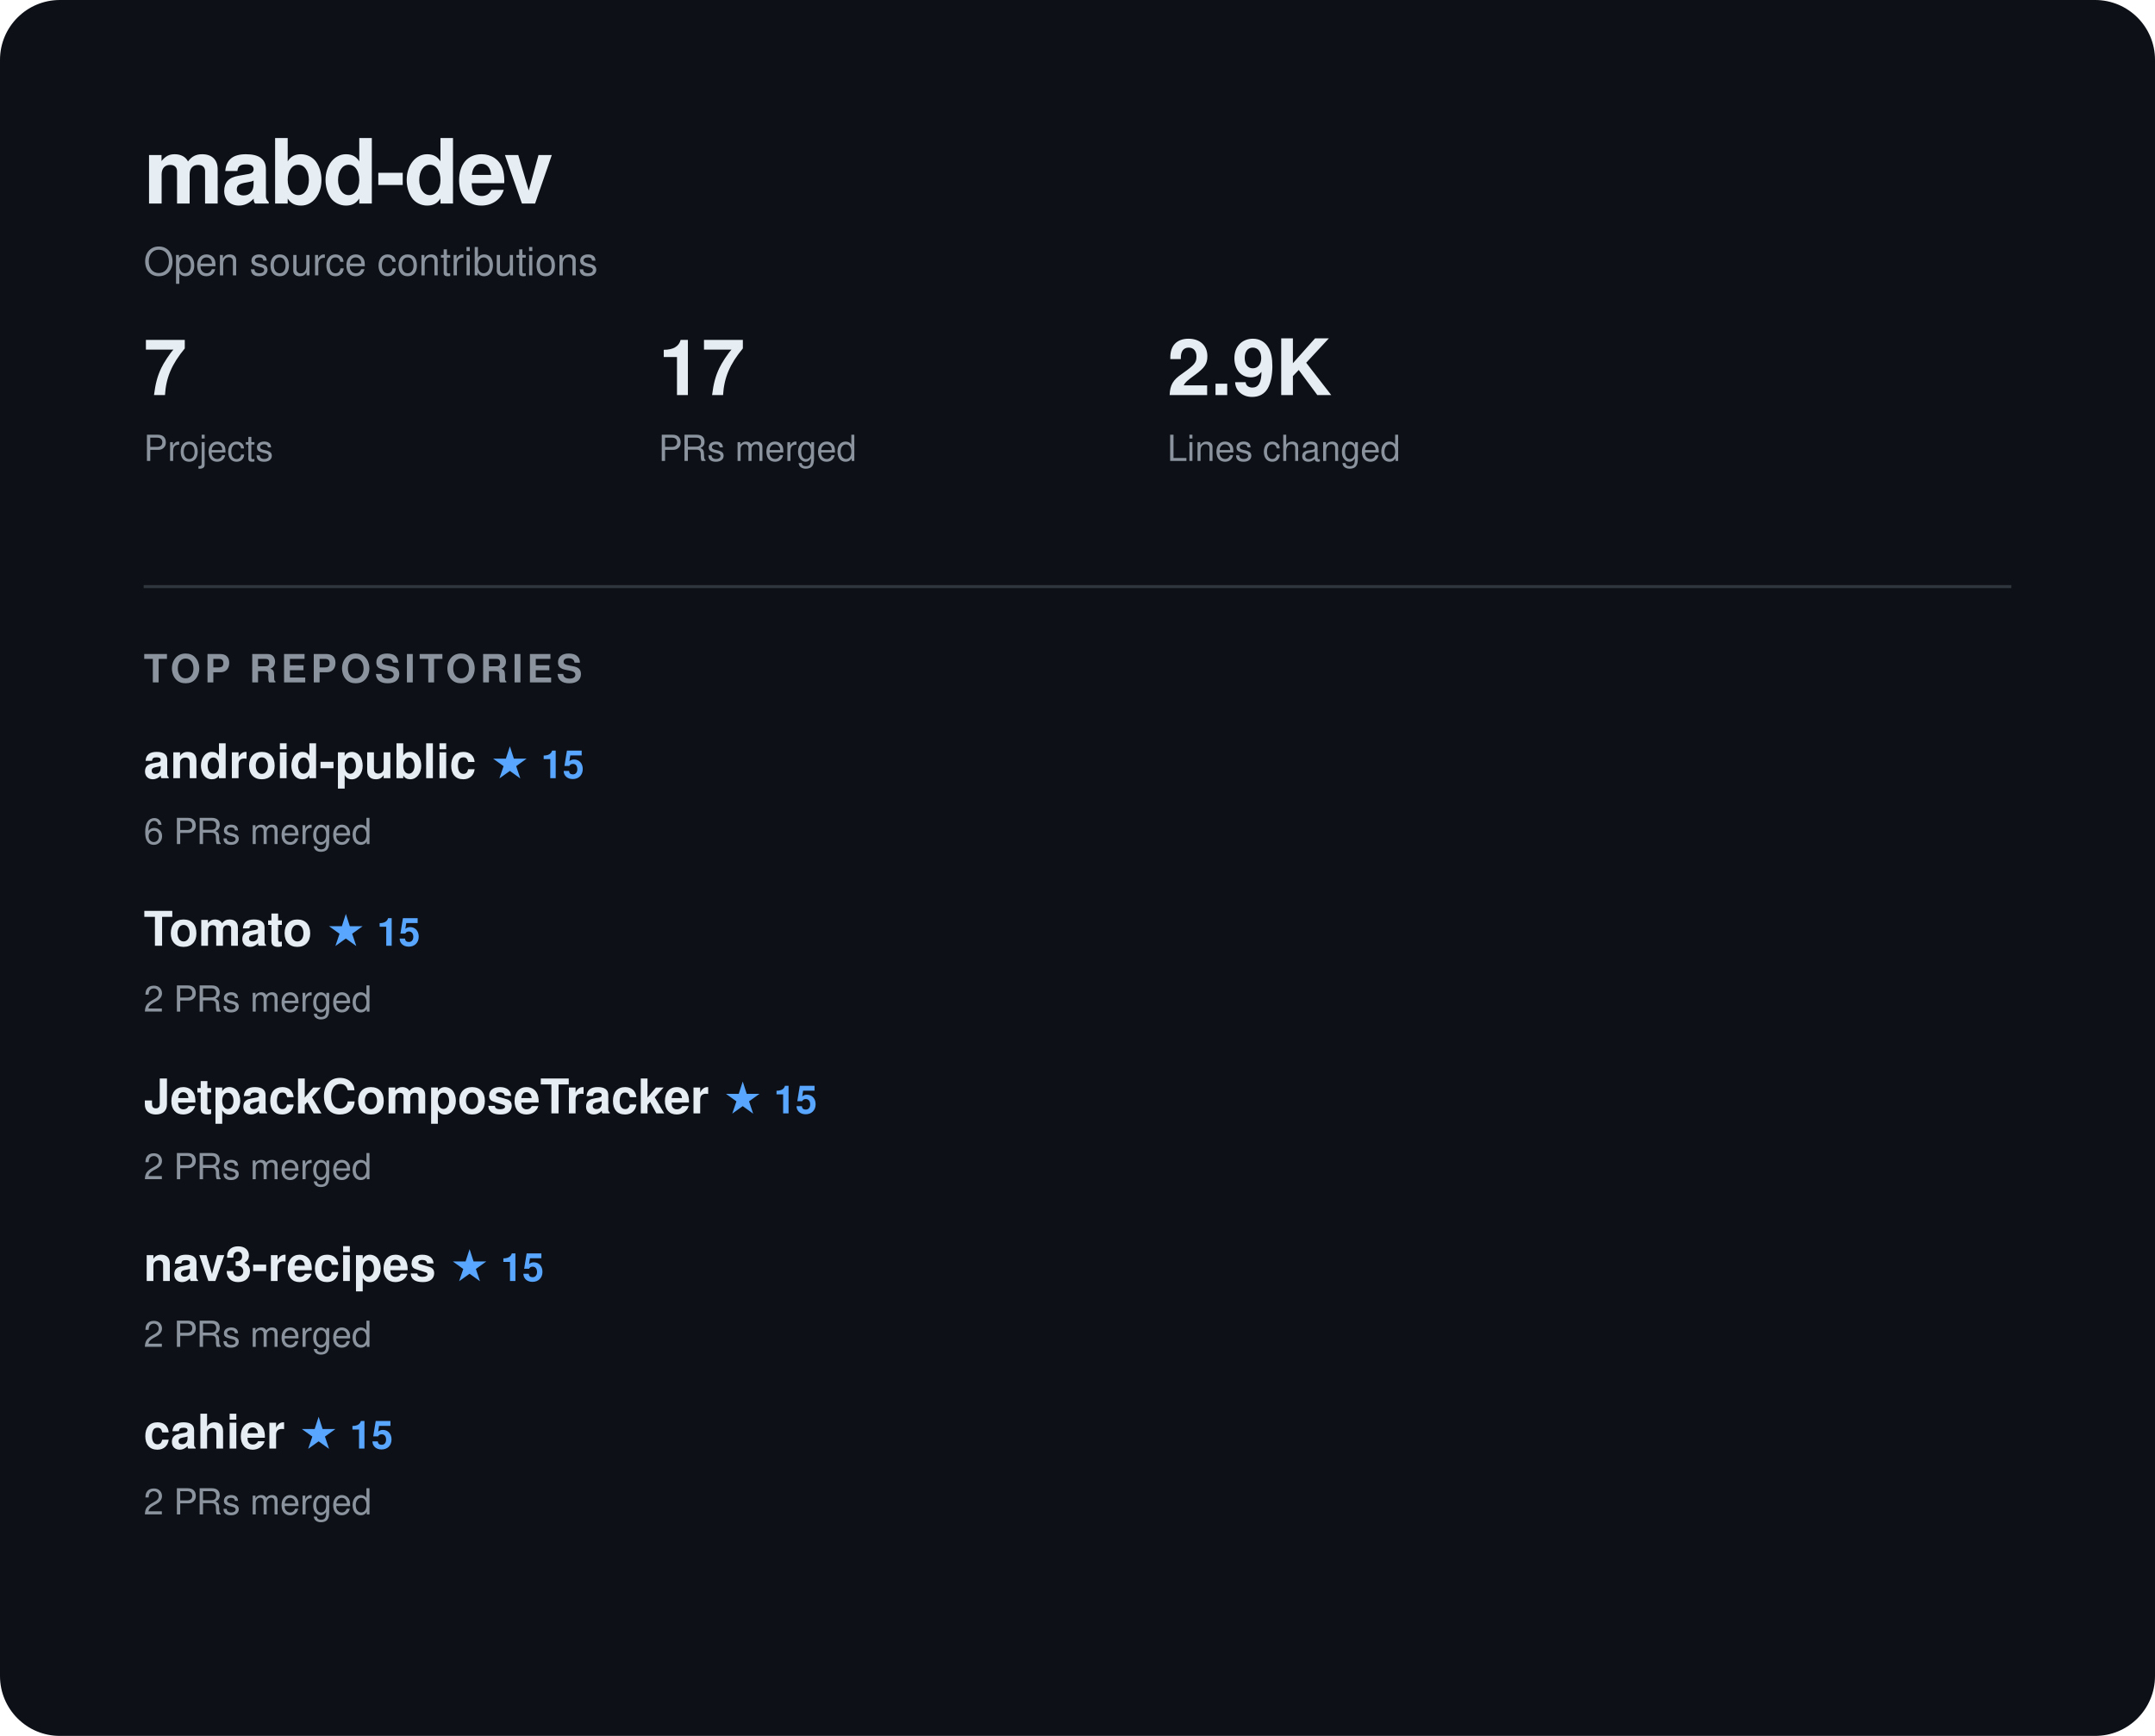
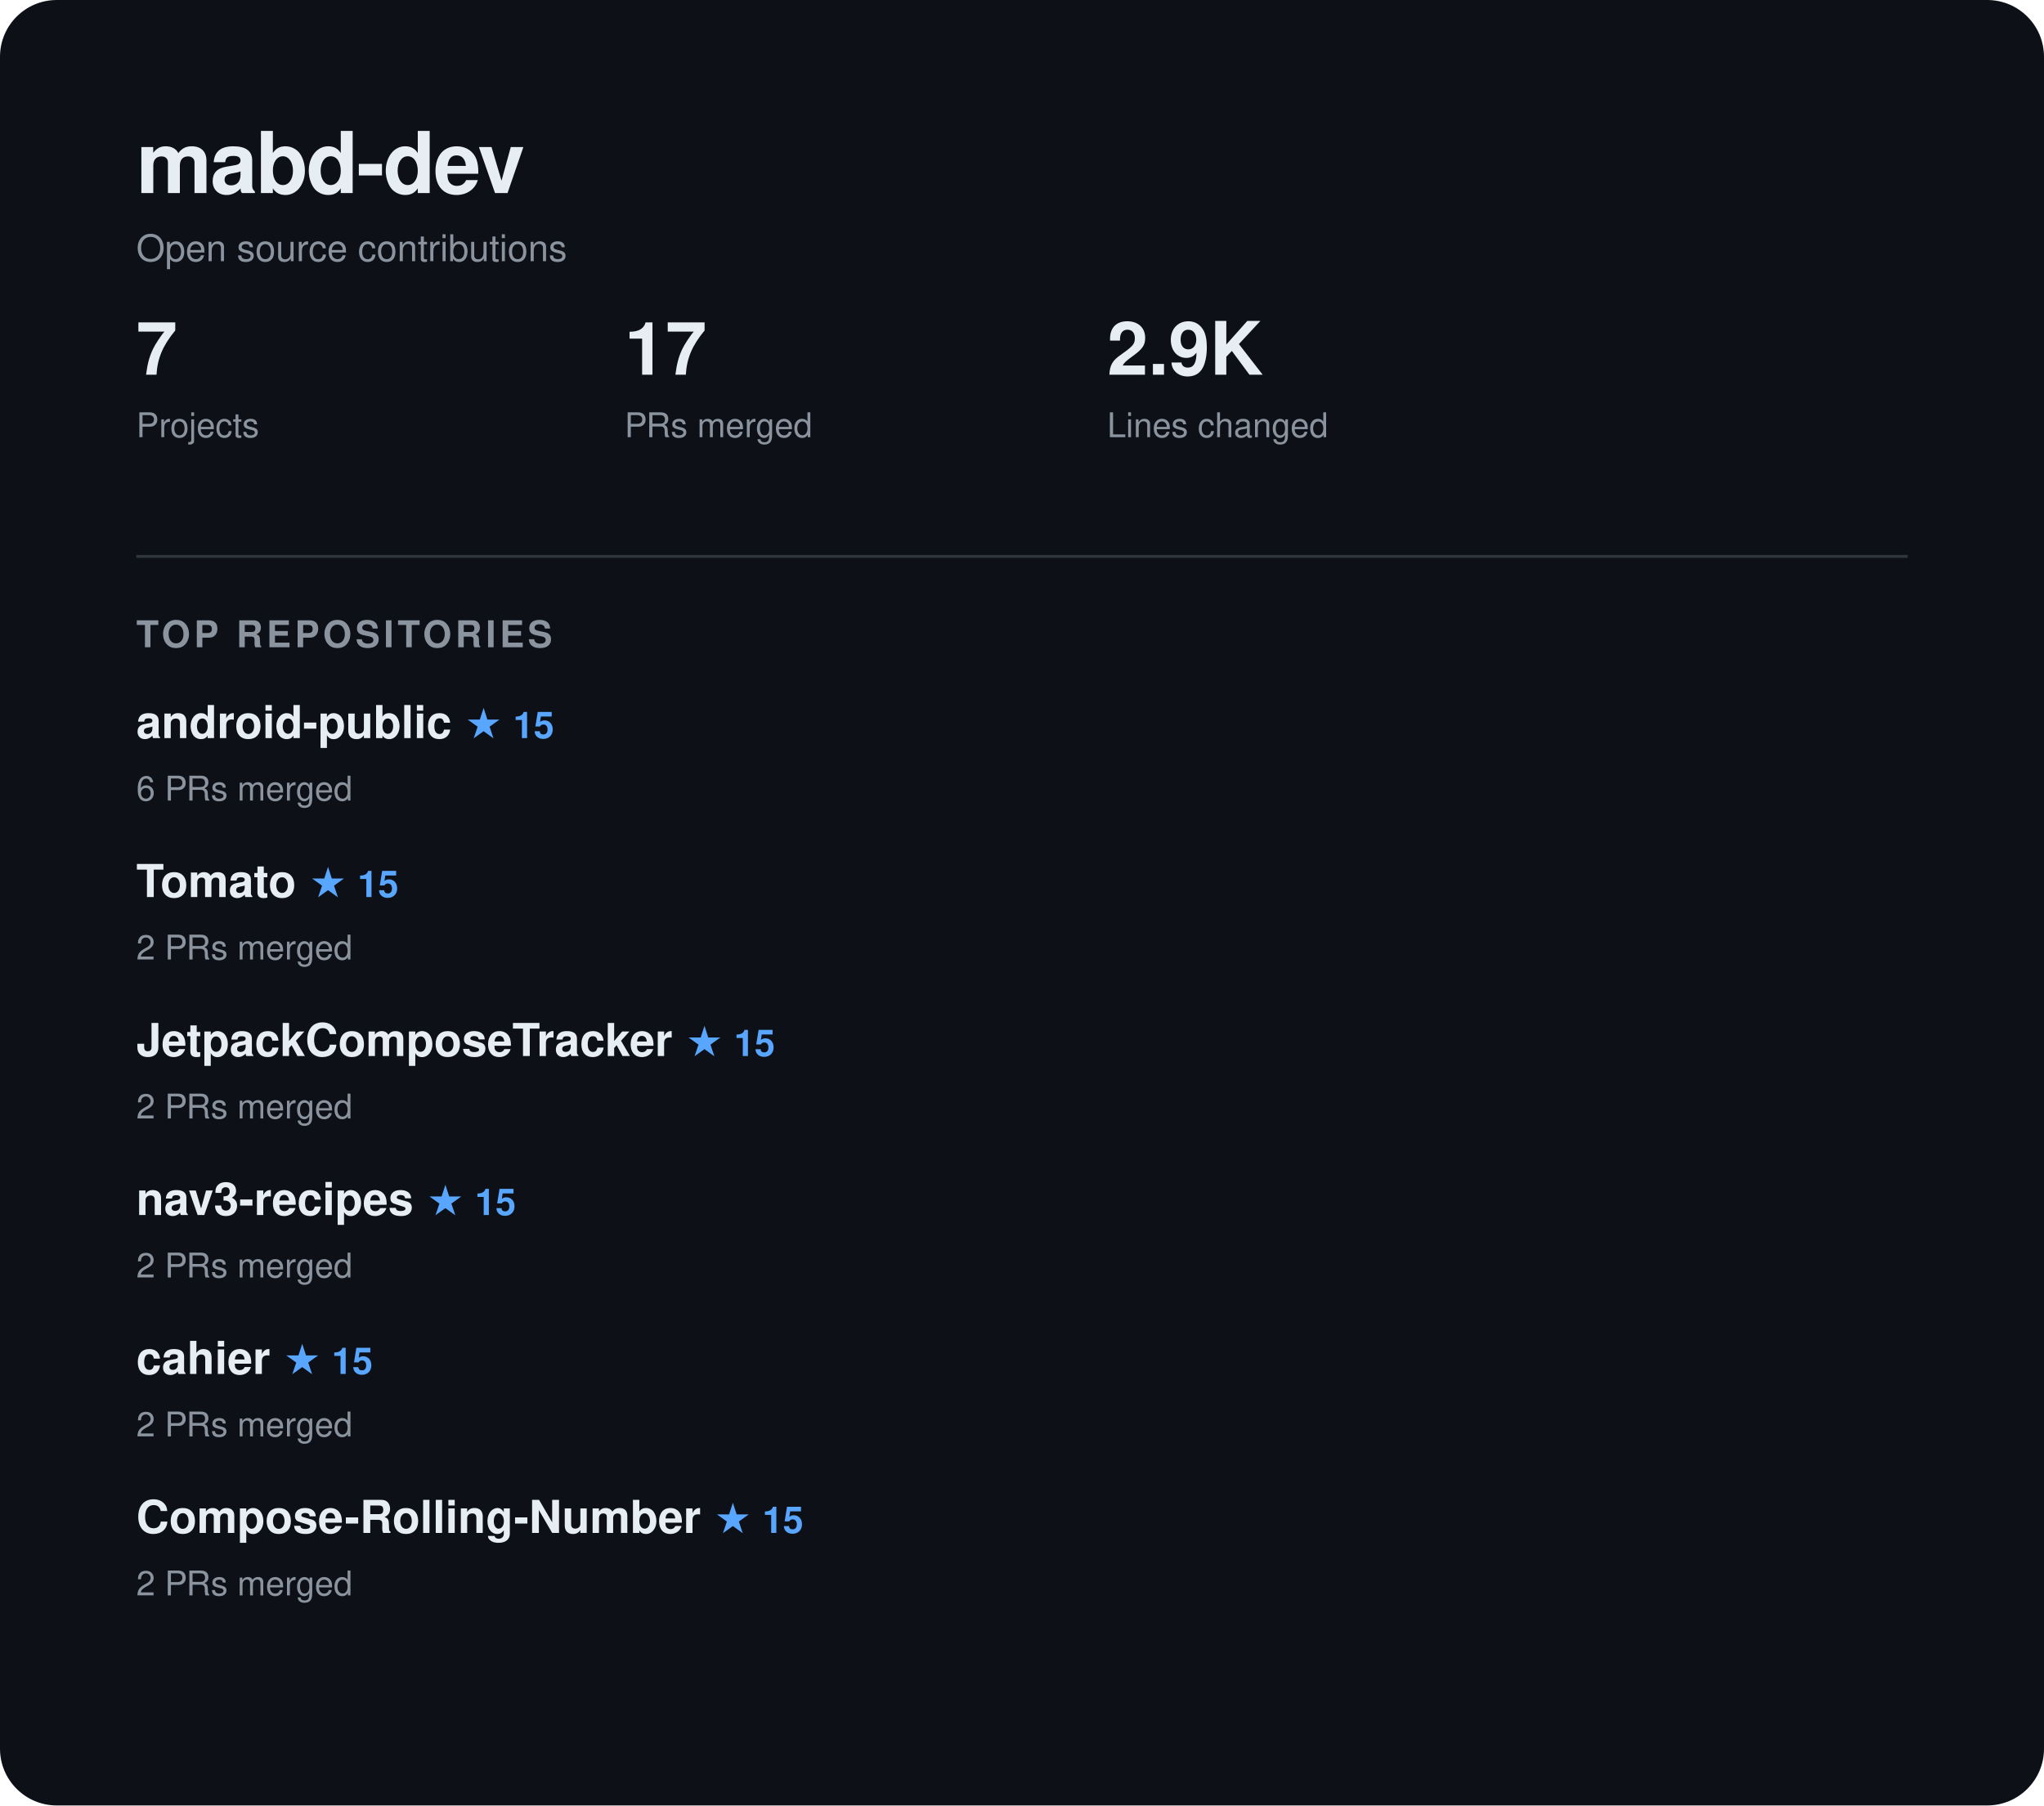
- <svg xmlns="http://www.w3.org/2000/svg" width="720" height="580" viewBox="0 0 720 580" role="img" aria-label="Open Source Contributions">
+ <svg xmlns="http://www.w3.org/2000/svg" width="720" height="636" viewBox="0 0 720 636" role="img" aria-label="Open Source Contributions">
  <defs>
    <style>
      text {
        font-family: system-ui, -apple-system, BlinkMacSystemFont,
                     "Segoe UI", Helvetica, Arial, sans-serif;
      }

      .bg {
        fill: #0d1117;
      }

      .username {
        font-size: 30px;
        font-weight: 900;
        fill: #e6edf3;
        letter-spacing: -0.6px;
      }

      .subtitle {
        font-size: 13px;
        fill: #8b949e;
      }

      .stat {
        font-size: 26px;
        font-weight: 800;
        fill: #e6edf3;
      }

      .stat-label {
        font-size: 12px;
        fill: #8b949e;
      }

      .divider {
        stroke: #30363d;
        stroke-width: 1;
      }

      .section-title {
        font-size: 13px;
        font-weight: 700;
        fill: #8b949e;
        letter-spacing: 0.1em;
      }

      .repo-name {
        font-size: 16px;
        font-weight: 700;
        fill: #e6edf3;
      }

      .repo-stars {
        font-size: 13px;
        font-weight: 700;
        fill: #58a6ff;
      }

      .repo-meta {
        font-size: 12px;
        fill: #8b949e;
      }
    </style>
  </defs>
-   <rect class="bg" x="0" y="0" width="720" height="580" rx="20" />
+   <rect class="bg" x="0" y="0" width="720" height="636" rx="20" />
  <text class="username" x="48" y="68">
    mabd-dev
  </text>
  <text class="subtitle" x="48" y="92">
    Open source contributions
  </text>
  <g transform="translate(48, 132)">
    <text class="stat">7</text>
    <text class="stat-label" y="22">Projects</text>
  </g>
  <g transform="translate(220, 132)">
    <text class="stat">17</text>
    <text class="stat-label" y="22">PRs merged</text>
  </g>
  <g transform="translate(390, 132)">
    <text class="stat">2.9K</text>
    <text class="stat-label" y="22">Lines changed</text>
  </g>
  <line class="divider" x1="48" y1="196" x2="672" y2="196" />
  <text class="section-title" x="48" y="228">
    TOP REPOSITORIES
  </text>
  <g transform="translate(48, 260)">
    <text class="repo-name">
      android-public
      <tspan class="repo-stars"> ★ 15</tspan>
    </text>
    <text class="repo-meta" y="22">
      6 PRs merged
    </text>
  </g>
  <g transform="translate(48, 316)">
    <text class="repo-name">
      Tomato
      <tspan class="repo-stars"> ★ 15</tspan>
    </text>
    <text class="repo-meta" y="22">
      2 PRs merged
    </text>
  </g>
  <g transform="translate(48, 372)">
    <text class="repo-name">
      JetpackComposeTracker
      <tspan class="repo-stars"> ★ 15</tspan>
    </text>
    <text class="repo-meta" y="22">
      2 PRs merged
    </text>
  </g>
  <g transform="translate(48, 428)">
    <text class="repo-name">
      nav3-recipes
      <tspan class="repo-stars"> ★ 15</tspan>
    </text>
    <text class="repo-meta" y="22">
      2 PRs merged
    </text>
  </g>
  <g transform="translate(48, 484)">
    <text class="repo-name">
      cahier
      <tspan class="repo-stars"> ★ 15</tspan>
    </text>
    <text class="repo-meta" y="22">
      2 PRs merged
    </text>
  </g>
+   <g transform="translate(48, 540)">
+     <text class="repo-name">
+       Compose-Rolling-Number
+       <tspan class="repo-stars"> ★ 15</tspan>
+     </text>
+     <text class="repo-meta" y="22">
+       2 PRs merged
+     </text>
+   </g>
</svg>
